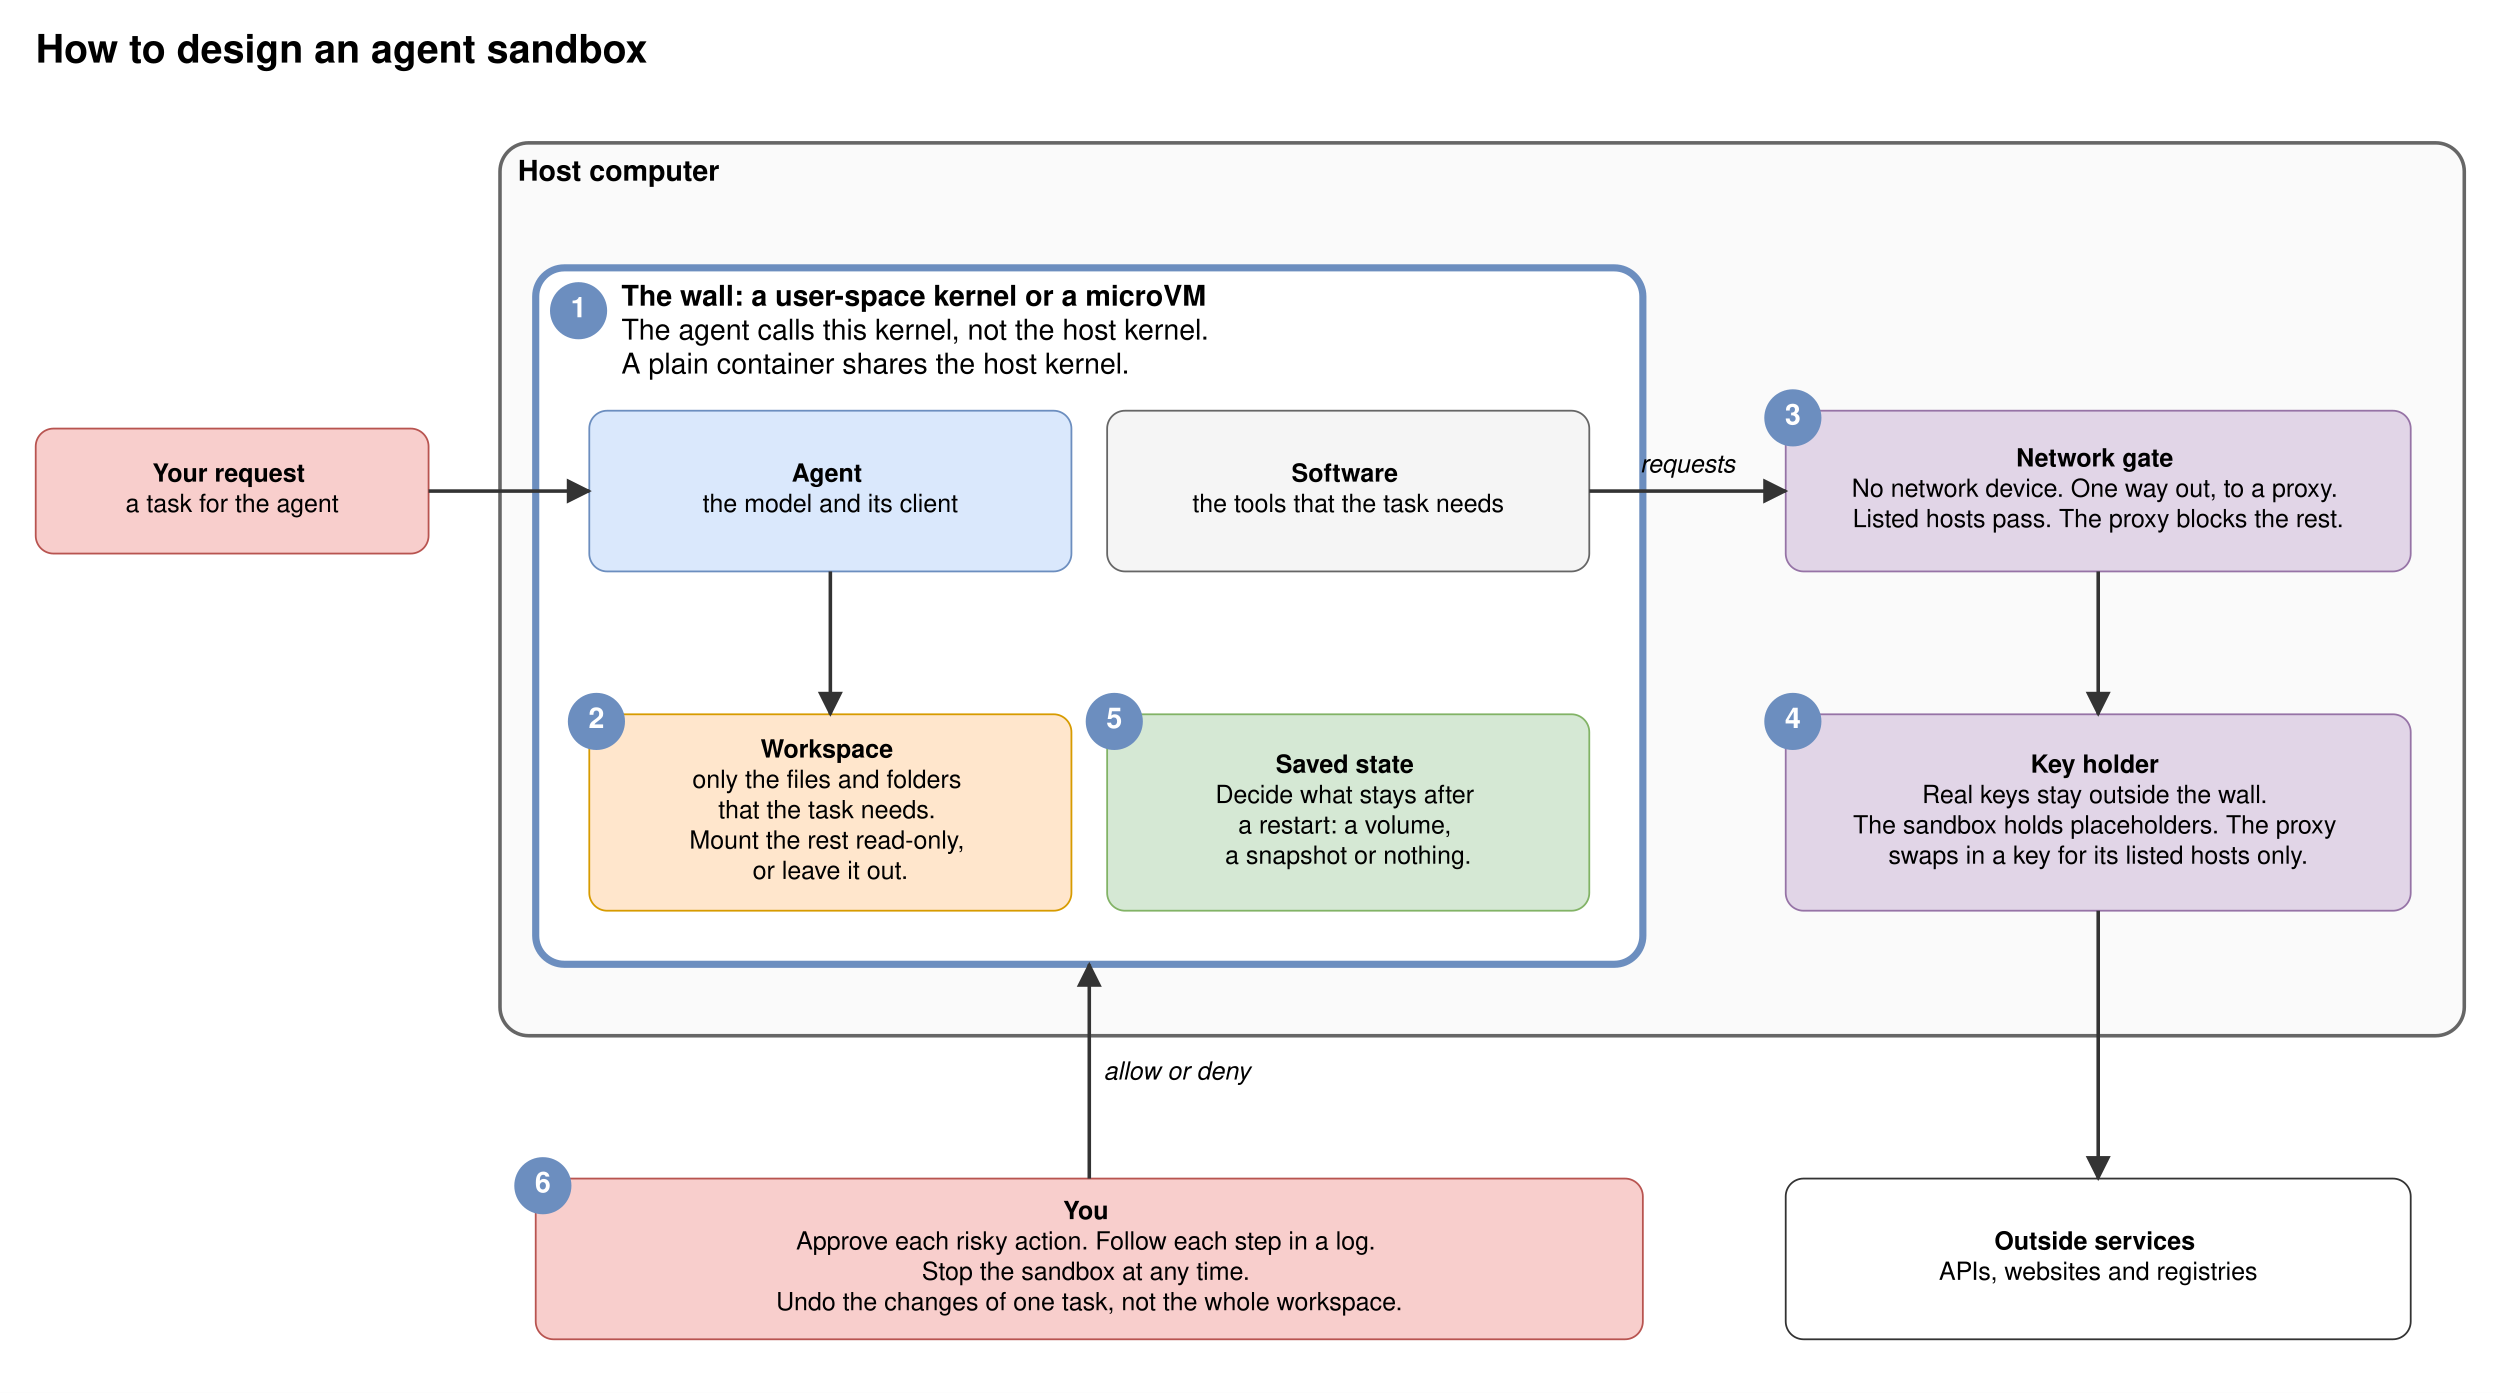
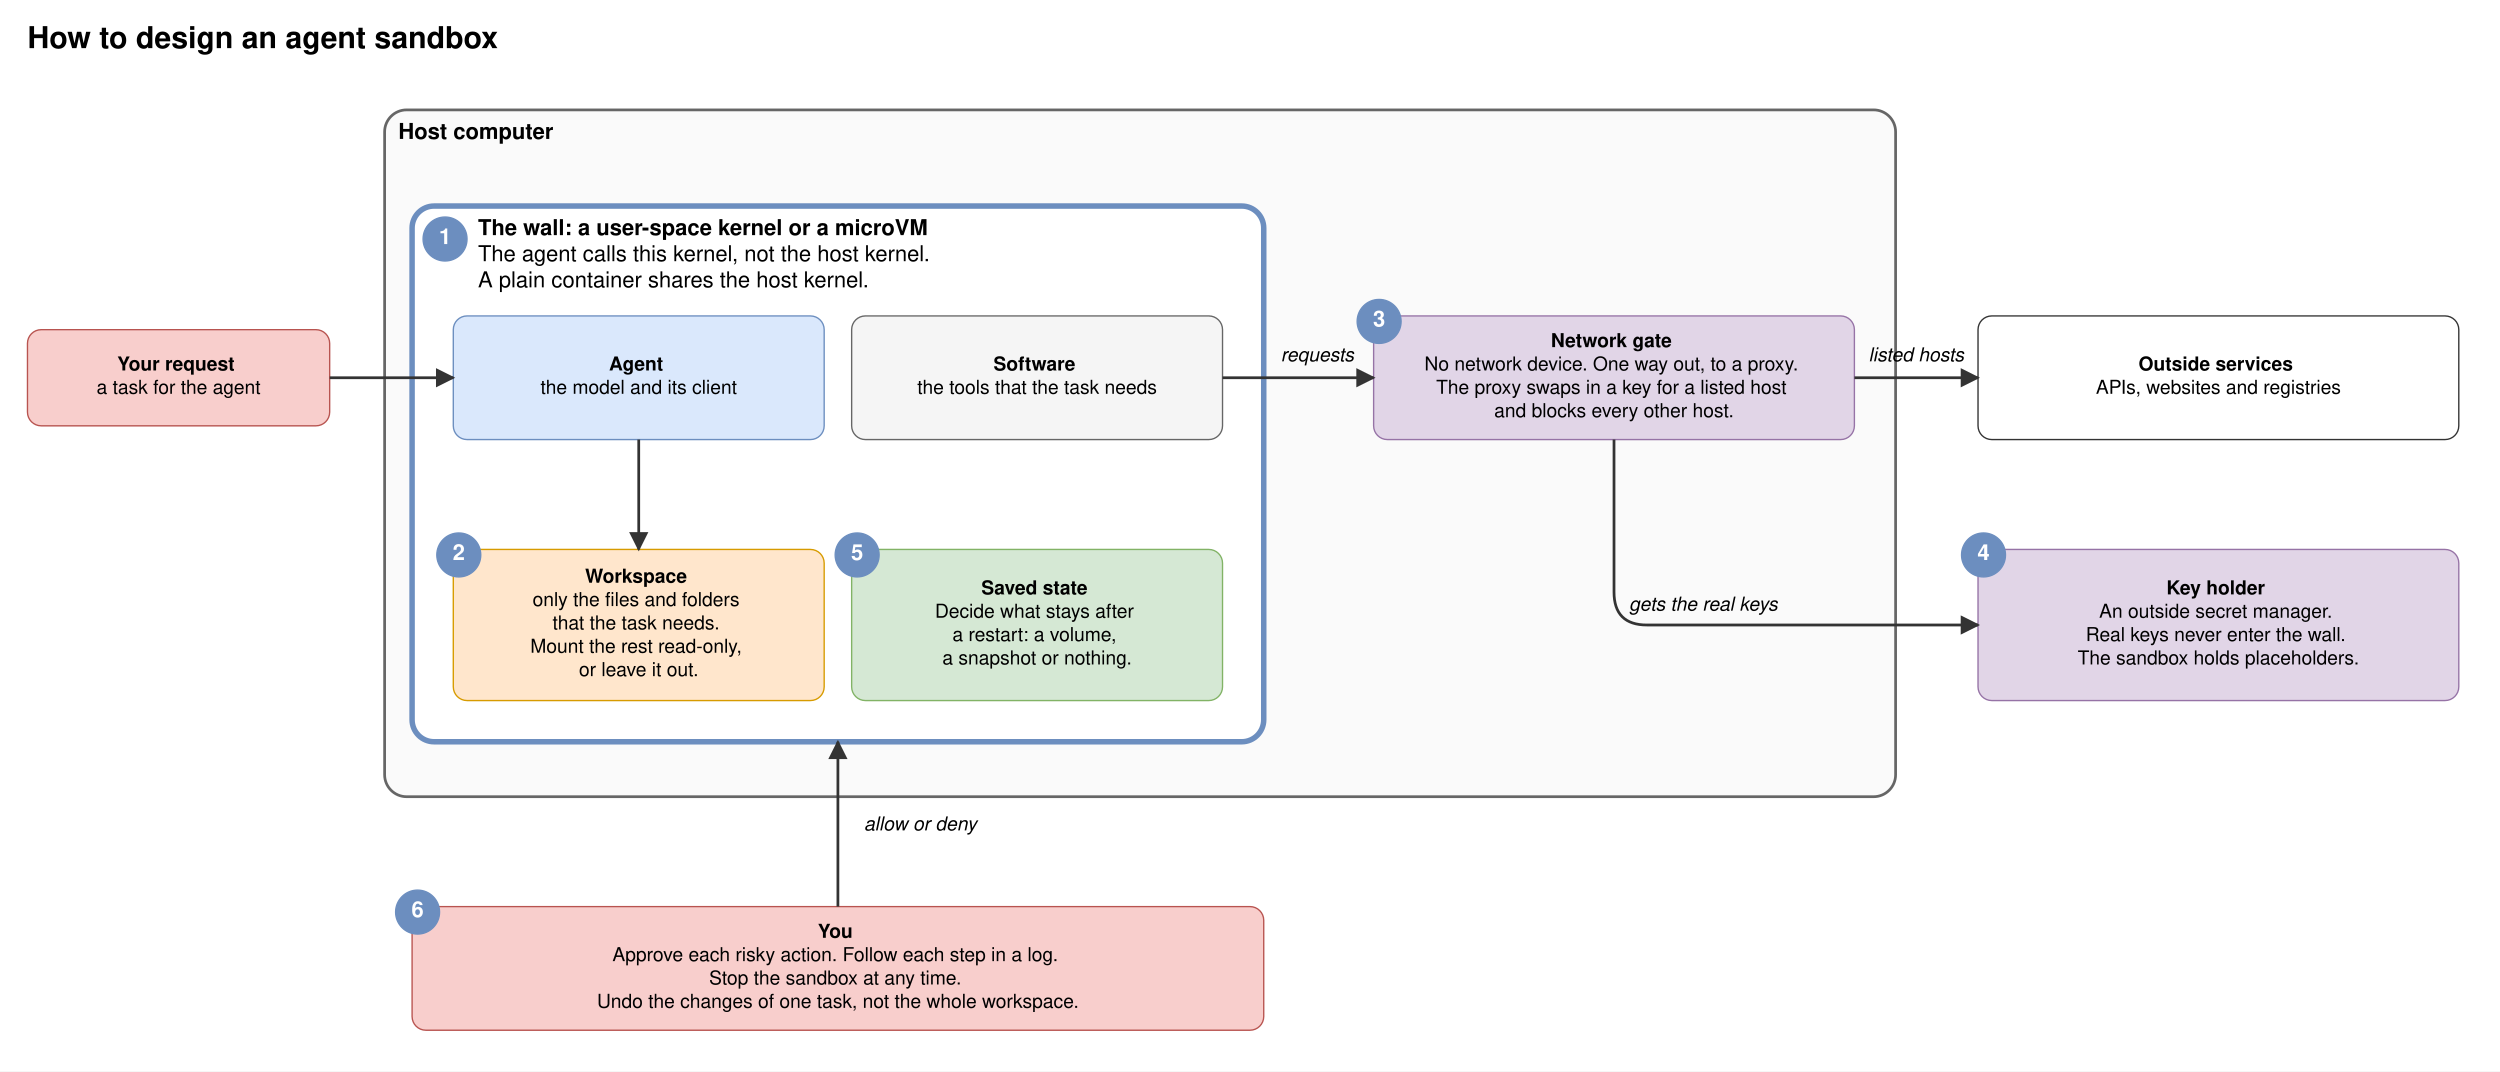
- <svg xmlns="http://www.w3.org/2000/svg" width="1400" height="780" viewBox="0 0 1400 780" font-family="Helvetica, Arial, sans-serif" fill="#000000">
+ <svg xmlns="http://www.w3.org/2000/svg" width="1820" height="780" viewBox="0 0 1820 780" font-family="Helvetica, Arial, sans-serif" fill="#000000">
  <defs>
-     <marker id="a-dark" viewBox="0 0 10 10" refX="9" refY="5" markerWidth="7" markerHeight="7" markerUnits="strokeWidth" orient="auto">
+     <marker id="m333333" viewBox="0 0 10 10" refX="9" refY="5" markerWidth="7" markerHeight="7" markerUnits="strokeWidth" orient="auto">
      <path d="M0 0 L10 5 L0 10 z" fill="#333333" />
    </marker>
  </defs>
-   <rect width="1400" height="780" fill="#ffffff" />
-   <text x="20" y="30" dominant-baseline="central" font-size="22" font-weight="bold">How to design an agent sandbox</text>
+   <rect width="1820" height="780" fill="#ffffff" />
+   <text x="20" y="30" text-anchor="start" dominant-baseline="central" font-size="22">
+     <tspan x="20" dy="0" font-weight="bold">How to design an agent sandbox</tspan>
+   </text>
  <rect x="280" y="80" width="1100" height="500" rx="16" fill="#fafafa" stroke="#666666" stroke-width="2" />
  <text x="290" y="97.5" text-anchor="start" dominant-baseline="central" font-size="16">
    <tspan x="290" dy="0" font-weight="bold">Host computer</tspan>
  </text>
  <rect x="300" y="150" width="620" height="390" rx="16" fill="#ffffff" stroke="#6c8ebf" stroke-width="4" />
  <text x="348" y="167.5" text-anchor="start" dominant-baseline="central" font-size="16">
    <tspan x="348" dy="0" font-weight="bold">The wall: a user-space kernel or a microVM</tspan>
    <tspan x="348" dy="19">The agent calls this kernel, not the host kernel.</tspan>
    <tspan x="348" dy="19">A plain container shares the host kernel.</tspan>
  </text>
  <rect x="20" y="240" width="220" height="70" rx="10" fill="#f8cecc" stroke="#b85450" stroke-width="1" />
-   <text x="130.0" y="266.5" text-anchor="middle" dominant-baseline="central" font-size="14">
-     <tspan x="130.0" dy="0" font-weight="bold">Your request</tspan>
-     <tspan x="130.0" dy="17">a task for the agent</tspan>
+   <text x="130" y="266.5" text-anchor="middle" dominant-baseline="central" font-size="14">
+     <tspan x="130" dy="0" font-weight="bold">Your request</tspan>
+     <tspan x="130" dy="17">a task for the agent</tspan>
  </text>
  <rect x="330" y="230" width="270" height="90" rx="10" fill="#dae8fc" stroke="#6c8ebf" stroke-width="1" />
-   <text x="465.0" y="266.5" text-anchor="middle" dominant-baseline="central" font-size="14">
-     <tspan x="465.0" dy="0" font-weight="bold">Agent</tspan>
-     <tspan x="465.0" dy="17">the model and its client</tspan>
+   <text x="465" y="266.5" text-anchor="middle" dominant-baseline="central" font-size="14">
+     <tspan x="465" dy="0" font-weight="bold">Agent</tspan>
+     <tspan x="465" dy="17">the model and its client</tspan>
  </text>
  <rect x="620" y="230" width="270" height="90" rx="10" fill="#f5f5f5" stroke="#666666" stroke-width="1" />
-   <text x="755.0" y="266.5" text-anchor="middle" dominant-baseline="central" font-size="14">
-     <tspan x="755.0" dy="0" font-weight="bold">Software</tspan>
-     <tspan x="755.0" dy="17">the tools that the task needs</tspan>
+   <text x="755" y="266.5" text-anchor="middle" dominant-baseline="central" font-size="14">
+     <tspan x="755" dy="0" font-weight="bold">Software</tspan>
+     <tspan x="755" dy="17">the tools that the task needs</tspan>
  </text>
  <rect x="330" y="400" width="270" height="110" rx="10" fill="#ffe6cc" stroke="#d79b00" stroke-width="1" />
-   <text x="465.0" y="421.0" text-anchor="middle" dominant-baseline="central" font-size="14">
-     <tspan x="465.0" dy="0" font-weight="bold">Workspace</tspan>
-     <tspan x="465.0" dy="17">only the files and folders</tspan>
-     <tspan x="465.0" dy="17">that the task needs.</tspan>
-     <tspan x="465.0" dy="17">Mount the rest read-only,</tspan>
-     <tspan x="465.0" dy="17">or leave it out.</tspan>
+   <text x="465" y="421" text-anchor="middle" dominant-baseline="central" font-size="14">
+     <tspan x="465" dy="0" font-weight="bold">Workspace</tspan>
+     <tspan x="465" dy="17">only the files and folders</tspan>
+     <tspan x="465" dy="17">that the task needs.</tspan>
+     <tspan x="465" dy="17">Mount the rest read-only,</tspan>
+     <tspan x="465" dy="17">or leave it out.</tspan>
  </text>
  <rect x="620" y="400" width="270" height="110" rx="10" fill="#d5e8d4" stroke="#82b366" stroke-width="1" />
-   <text x="755.0" y="429.5" text-anchor="middle" dominant-baseline="central" font-size="14">
-     <tspan x="755.0" dy="0" font-weight="bold">Saved state</tspan>
-     <tspan x="755.0" dy="17">Decide what stays after</tspan>
-     <tspan x="755.0" dy="17">a restart: a volume,</tspan>
-     <tspan x="755.0" dy="17">a snapshot or nothing.</tspan>
+   <text x="755" y="429.5" text-anchor="middle" dominant-baseline="central" font-size="14">
+     <tspan x="755" dy="0" font-weight="bold">Saved state</tspan>
+     <tspan x="755" dy="17">Decide what stays after</tspan>
+     <tspan x="755" dy="17">a restart: a volume,</tspan>
+     <tspan x="755" dy="17">a snapshot or nothing.</tspan>
  </text>
  <rect x="1000" y="230" width="350" height="90" rx="10" fill="#e1d5e7" stroke="#9673a6" stroke-width="1" />
-   <text x="1175.0" y="258.0" text-anchor="middle" dominant-baseline="central" font-size="14">
-     <tspan x="1175.0" dy="0" font-weight="bold">Network gate</tspan>
-     <tspan x="1175.0" dy="17">No network device. One way out, to a proxy.</tspan>
-     <tspan x="1175.0" dy="17">Listed hosts pass. The proxy blocks the rest.</tspan>
+   <text x="1175" y="249.5" text-anchor="middle" dominant-baseline="central" font-size="14">
+     <tspan x="1175" dy="0" font-weight="bold">Network gate</tspan>
+     <tspan x="1175" dy="17">No network device. One way out, to a proxy.</tspan>
+     <tspan x="1175" dy="17">The proxy swaps in a key for a listed host</tspan>
+     <tspan x="1175" dy="17">and blocks every other host.</tspan>
  </text>
-   <rect x="1000" y="400" width="350" height="110" rx="10" fill="#e1d5e7" stroke="#9673a6" stroke-width="1" />
-   <text x="1175.0" y="429.5" text-anchor="middle" dominant-baseline="central" font-size="14">
-     <tspan x="1175.0" dy="0" font-weight="bold">Key holder</tspan>
-     <tspan x="1175.0" dy="17">Real keys stay outside the wall.</tspan>
-     <tspan x="1175.0" dy="17">The sandbox holds placeholders. The proxy</tspan>
-     <tspan x="1175.0" dy="17">swaps in a key for its listed hosts only.</tspan>
+   <rect x="1440" y="400" width="350" height="110" rx="10" fill="#e1d5e7" stroke="#9673a6" stroke-width="1" />
+   <text x="1615" y="429.5" text-anchor="middle" dominant-baseline="central" font-size="14">
+     <tspan x="1615" dy="0" font-weight="bold">Key holder</tspan>
+     <tspan x="1615" dy="17">An outside secret manager.</tspan>
+     <tspan x="1615" dy="17">Real keys never enter the wall.</tspan>
+     <tspan x="1615" dy="17">The sandbox holds placeholders.</tspan>
  </text>
-   <rect x="1000" y="660" width="350" height="90" rx="10" fill="#ffffff" stroke="#333333" stroke-width="1" />
-   <text x="1175.0" y="696.5" text-anchor="middle" dominant-baseline="central" font-size="14">
-     <tspan x="1175.0" dy="0" font-weight="bold">Outside services</tspan>
-     <tspan x="1175.0" dy="17">APIs, websites and registries</tspan>
+   <rect x="1440" y="230" width="350" height="90" rx="10" fill="#ffffff" stroke="#333333" stroke-width="1" />
+   <text x="1615" y="266.5" text-anchor="middle" dominant-baseline="central" font-size="14">
+     <tspan x="1615" dy="0" font-weight="bold">Outside services</tspan>
+     <tspan x="1615" dy="17">APIs, websites and registries</tspan>
  </text>
  <rect x="300" y="660" width="620" height="90" rx="10" fill="#f8cecc" stroke="#b85450" stroke-width="1" />
-   <text x="610.0" y="679.5" text-anchor="middle" dominant-baseline="central" font-size="14">
-     <tspan x="610.0" dy="0" font-weight="bold">You</tspan>
-     <tspan x="610.0" dy="17">Approve each risky action. Follow each step in a log.</tspan>
-     <tspan x="610.0" dy="17">Stop the sandbox at any time.</tspan>
-     <tspan x="610.0" dy="17">Undo the changes of one task, not the whole workspace.</tspan>
+   <text x="610" y="679.5" text-anchor="middle" dominant-baseline="central" font-size="14">
+     <tspan x="610" dy="0" font-weight="bold">You</tspan>
+     <tspan x="610" dy="17">Approve each risky action. Follow each step in a log.</tspan>
+     <tspan x="610" dy="17">Stop the sandbox at any time.</tspan>
+     <tspan x="610" dy="17">Undo the changes of one task, not the whole workspace.</tspan>
  </text>
-   <line x1="240" y1="275.0" x2="330" y2="275.0" stroke="#333333" stroke-width="2" marker-end="url(#a-dark)" />
-   <line x1="465.0" y1="320" x2="465.0" y2="400" stroke="#333333" stroke-width="2" marker-end="url(#a-dark)" />
-   <line x1="890" y1="275.0" x2="1000" y2="275.0" stroke="#333333" stroke-width="2" marker-end="url(#a-dark)" />
-   <text x="945.0" y="260.0" text-anchor="middle" dominant-baseline="central" font-size="14" font-style="italic">requests</text>
-   <line x1="1175.0" y1="320" x2="1175.0" y2="400" stroke="#333333" stroke-width="2" marker-end="url(#a-dark)" />
-   <line x1="1175.0" y1="510" x2="1175.0" y2="660" stroke="#333333" stroke-width="2" marker-end="url(#a-dark)" />
-   <line x1="610.0" y1="660" x2="610.0" y2="540" stroke="#333333" stroke-width="2" marker-end="url(#a-dark)" />
-   <text x="618.0" y="600.0" text-anchor="start" dominant-baseline="central" font-size="14" font-style="italic">allow or deny</text>
-   <circle cx="324" cy="174" r="16" fill="#6c8ebf" />
-   <text x="324" y="174" text-anchor="middle" dominant-baseline="central" font-size="16" font-weight="bold" fill="#ffffff">1</text>
-   <circle cx="334" cy="404" r="16" fill="#6c8ebf" />
-   <text x="334" y="404" text-anchor="middle" dominant-baseline="central" font-size="16" font-weight="bold" fill="#ffffff">2</text>
-   <circle cx="624" cy="404" r="16" fill="#6c8ebf" />
-   <text x="624" y="404" text-anchor="middle" dominant-baseline="central" font-size="16" font-weight="bold" fill="#ffffff">5</text>
-   <circle cx="1004" cy="234" r="16" fill="#6c8ebf" />
-   <text x="1004" y="234" text-anchor="middle" dominant-baseline="central" font-size="16" font-weight="bold" fill="#ffffff">3</text>
-   <circle cx="1004" cy="404" r="16" fill="#6c8ebf" />
-   <text x="1004" y="404" text-anchor="middle" dominant-baseline="central" font-size="16" font-weight="bold" fill="#ffffff">4</text>
-   <circle cx="304" cy="664" r="16" fill="#6c8ebf" />
-   <text x="304" y="664" text-anchor="middle" dominant-baseline="central" font-size="16" font-weight="bold" fill="#ffffff">6</text>
+   <ellipse cx="324" cy="174" rx="16" ry="16" fill="#6c8ebf" stroke="#6c8ebf" />
+   <text x="324" y="174" text-anchor="middle" dominant-baseline="central" font-size="16" fill="#ffffff">
+     <tspan x="324" dy="0" font-weight="bold">1</tspan>
+   </text>
+   <ellipse cx="334" cy="404" rx="16" ry="16" fill="#6c8ebf" stroke="#6c8ebf" />
+   <text x="334" y="404" text-anchor="middle" dominant-baseline="central" font-size="16" fill="#ffffff">
+     <tspan x="334" dy="0" font-weight="bold">2</tspan>
+   </text>
+   <ellipse cx="624" cy="404" rx="16" ry="16" fill="#6c8ebf" stroke="#6c8ebf" />
+   <text x="624" y="404" text-anchor="middle" dominant-baseline="central" font-size="16" fill="#ffffff">
+     <tspan x="624" dy="0" font-weight="bold">5</tspan>
+   </text>
+   <ellipse cx="1004" cy="234" rx="16" ry="16" fill="#6c8ebf" stroke="#6c8ebf" />
+   <text x="1004" y="234" text-anchor="middle" dominant-baseline="central" font-size="16" fill="#ffffff">
+     <tspan x="1004" dy="0" font-weight="bold">3</tspan>
+   </text>
+   <ellipse cx="1444" cy="404" rx="16" ry="16" fill="#6c8ebf" stroke="#6c8ebf" />
+   <text x="1444" y="404" text-anchor="middle" dominant-baseline="central" font-size="16" fill="#ffffff">
+     <tspan x="1444" dy="0" font-weight="bold">4</tspan>
+   </text>
+   <ellipse cx="304" cy="664" rx="16" ry="16" fill="#6c8ebf" stroke="#6c8ebf" />
+   <text x="304" y="664" text-anchor="middle" dominant-baseline="central" font-size="16" fill="#ffffff">
+     <tspan x="304" dy="0" font-weight="bold">6</tspan>
+   </text>
+   <path d="M240 275 L330 275" fill="none" stroke="#333333" stroke-width="2" marker-end="url(#m333333)" />
+   <path d="M465 320 L465 400" fill="none" stroke="#333333" stroke-width="2" marker-end="url(#m333333)" />
+   <path d="M890 275 L1000 275" fill="none" stroke="#333333" stroke-width="2" marker-end="url(#m333333)" />
+   <path d="M1175 320 L1175 431 Q1175 455 1199 455 L1440 455" fill="none" stroke="#333333" stroke-width="2" marker-end="url(#m333333)" />
+   <path d="M1350 275 L1440 275" fill="none" stroke="#333333" stroke-width="2" marker-end="url(#m333333)" />
+   <path d="M610 660 L610 540" fill="none" stroke="#333333" stroke-width="2" marker-end="url(#m333333)" />
+   <text x="959" y="258.5" text-anchor="middle" dominant-baseline="central" font-size="14" font-style="italic">
+     <tspan x="959" dy="0">requests</tspan>
+   </text>
+   <text x="1240" y="440" text-anchor="middle" dominant-baseline="central" font-size="14" font-style="italic">
+     <tspan x="1240" dy="0">gets the real keys</tspan>
+   </text>
+   <text x="1395" y="258.5" text-anchor="middle" dominant-baseline="central" font-size="14" font-style="italic">
+     <tspan x="1395" dy="0">listed hosts</tspan>
+   </text>
+   <text x="670" y="600" text-anchor="middle" dominant-baseline="central" font-size="14" font-style="italic">
+     <tspan x="670" dy="0">allow or deny</tspan>
+   </text>
</svg>
